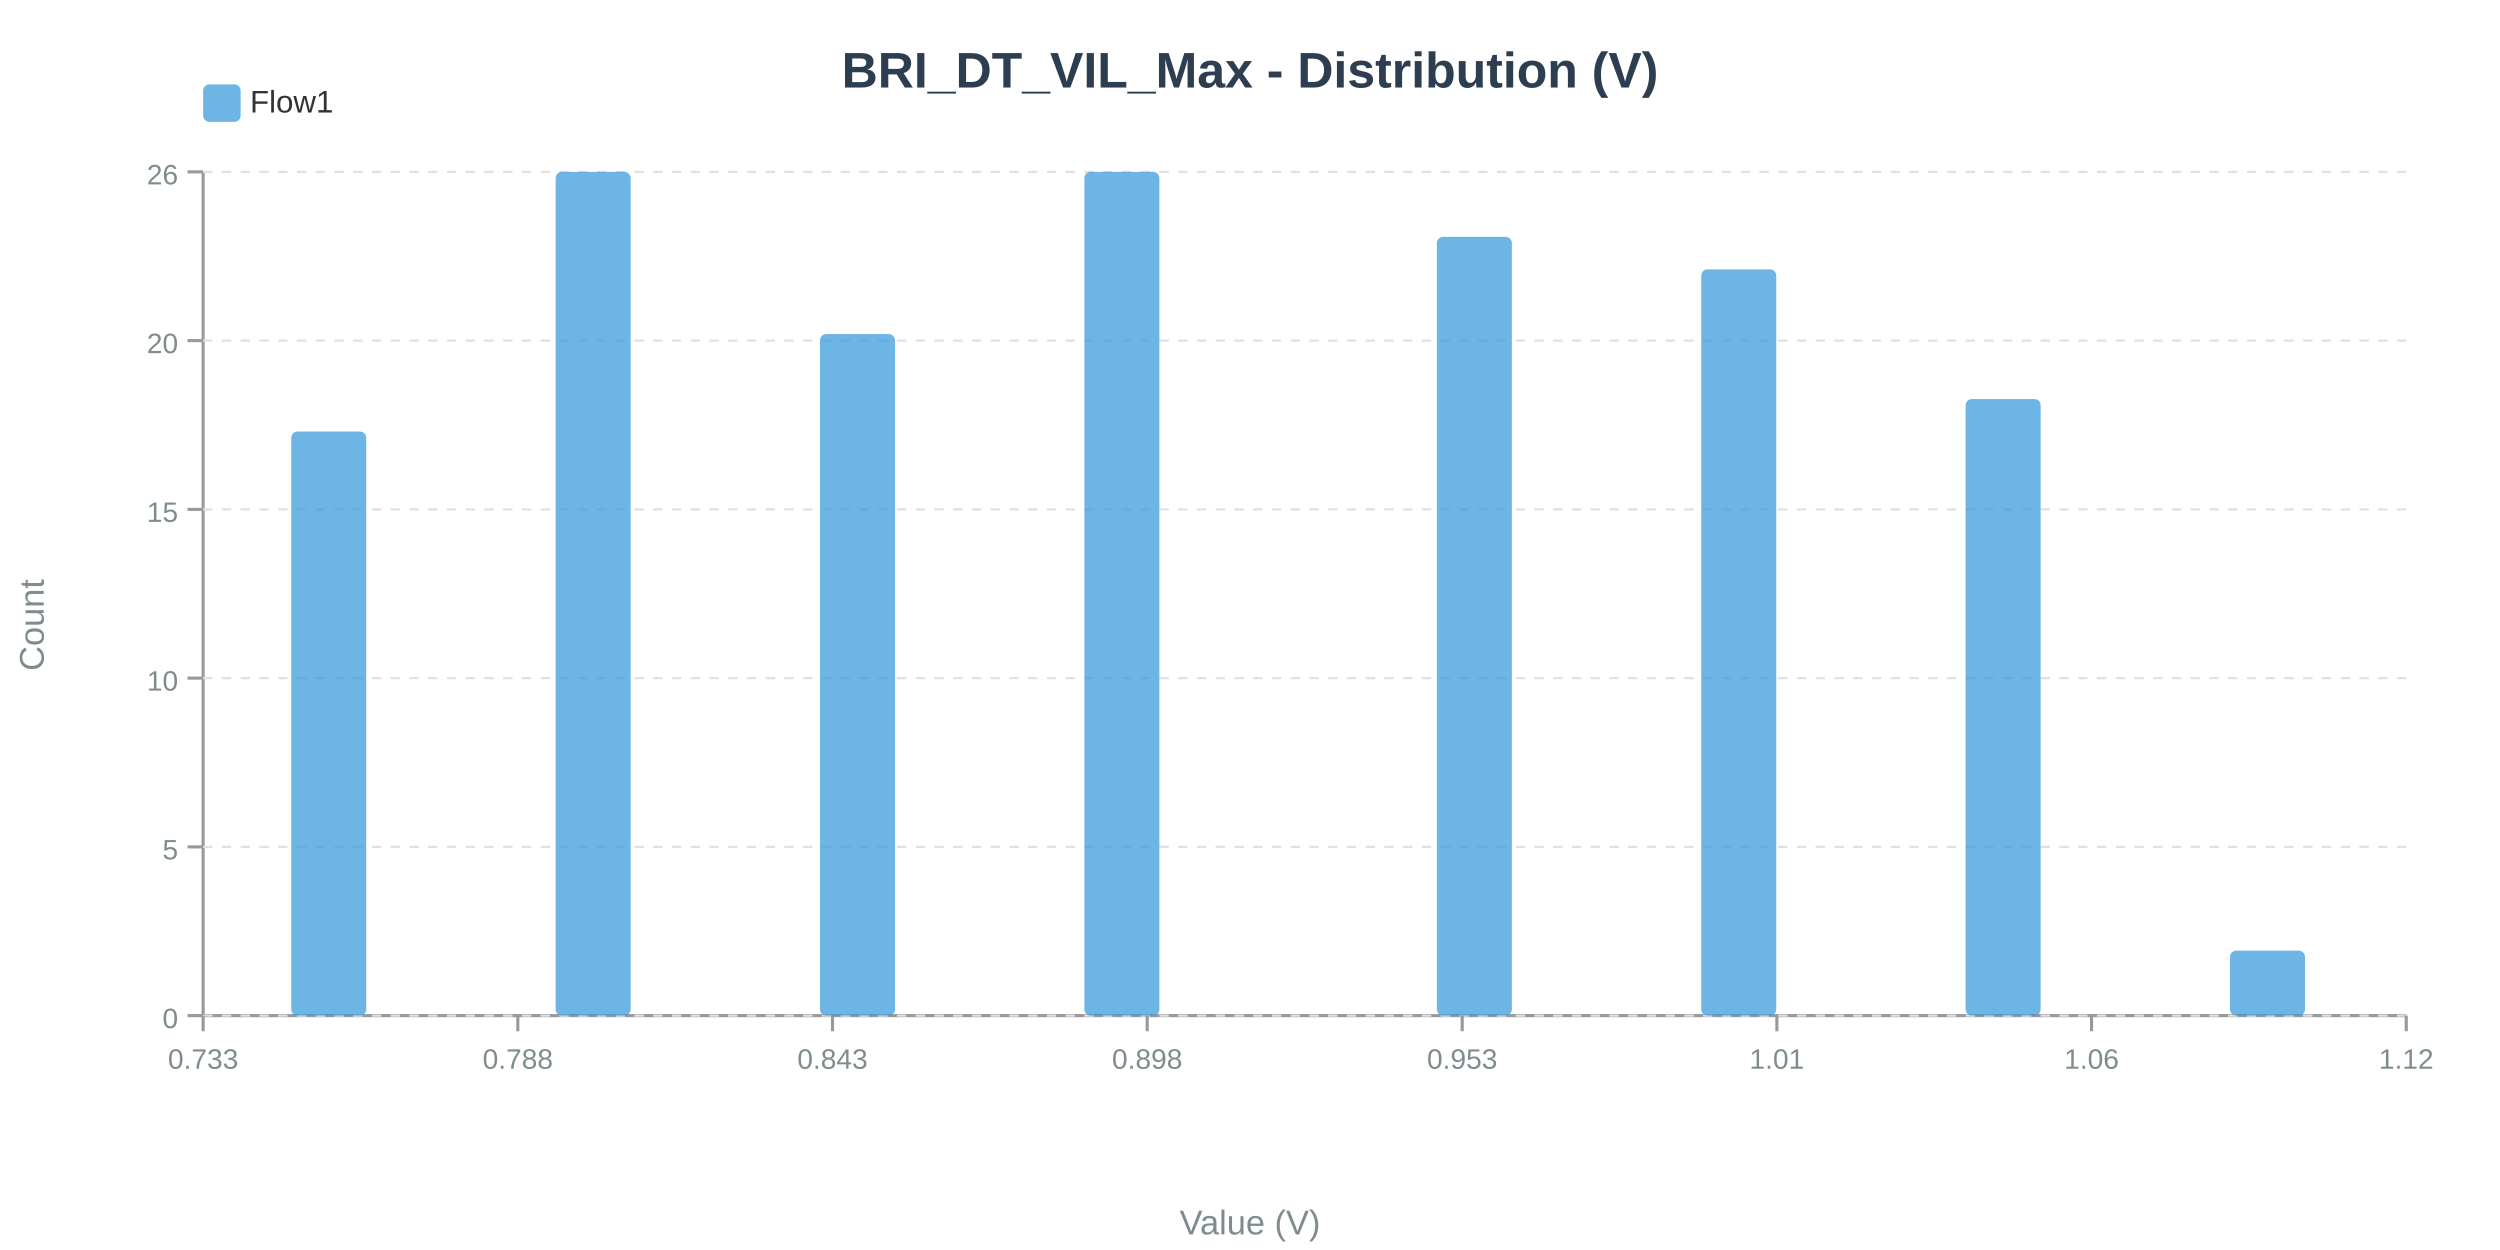
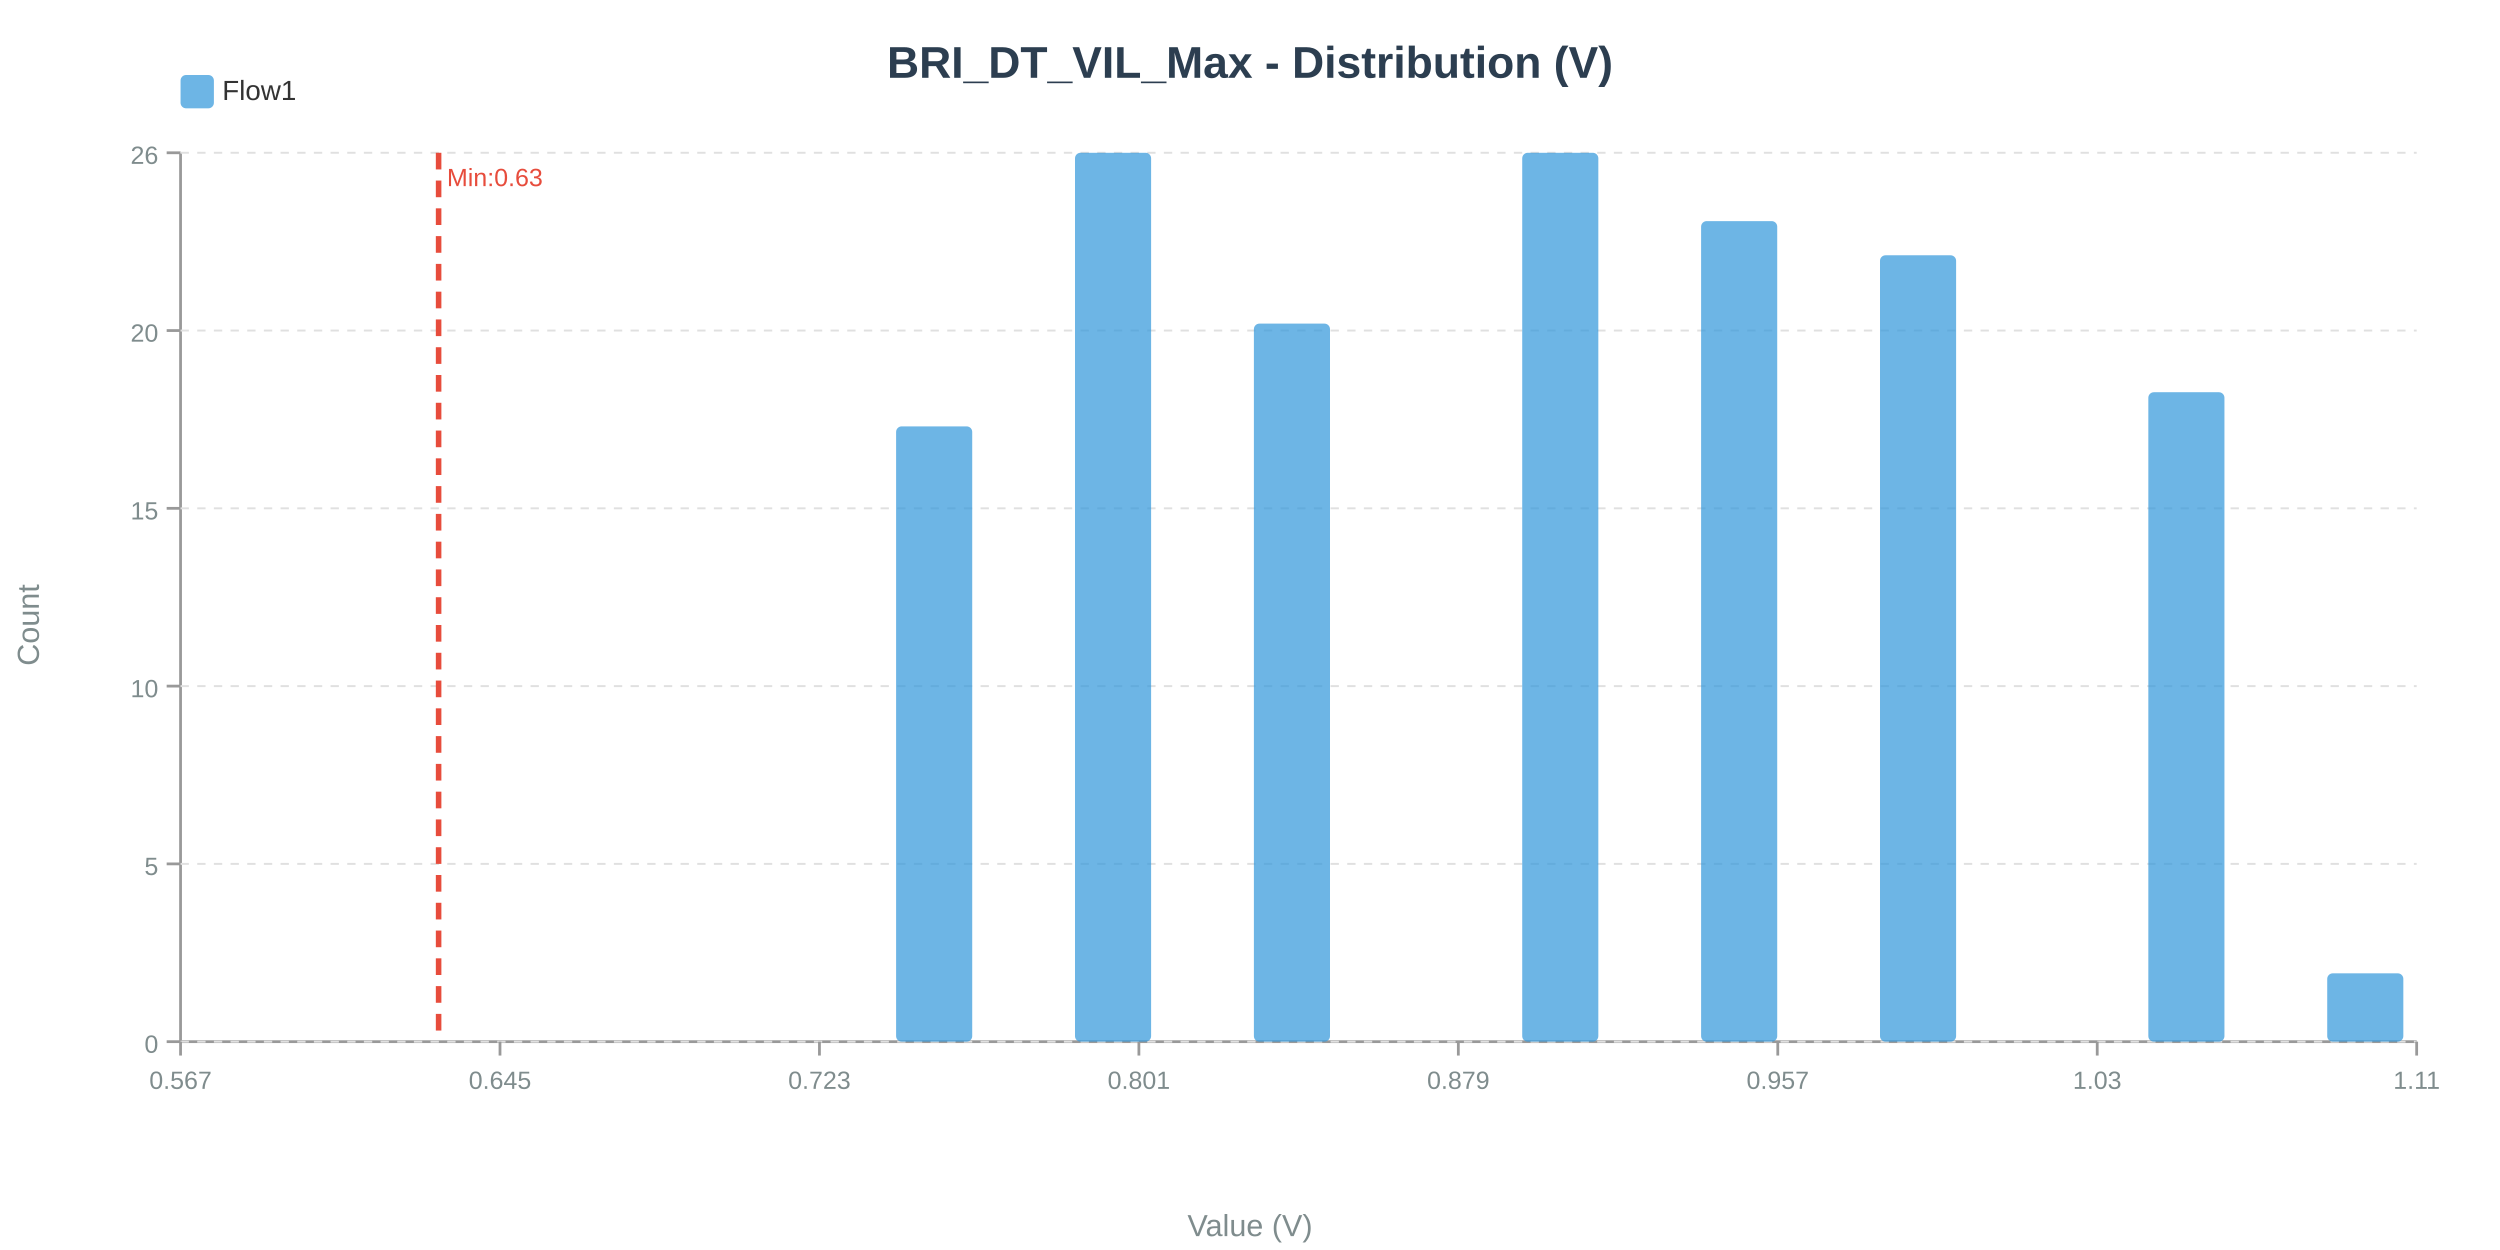
- <svg xmlns="http://www.w3.org/2000/svg" width="800" height="400" viewBox="0 0 800 400">
-   <rect width="800" height="400" fill="#ffffff" />
-   <text x="400.0" y="28.0" font-size="16" font-weight="bold" text-anchor="middle" fill="#2c3e50" font-family="Arial,sans-serif">BRI_DT_VIL_Max - Distribution (V)</text>
-   <line x1="65.0" y1="325.0" x2="770.0" y2="325.0" stroke="#999" stroke-width="1" />
-   <line x1="65.0" y1="55.0" x2="65.0" y2="325.0" stroke="#999" stroke-width="1" />
-   <line x1="60.0" y1="325.0" x2="65.0" y2="325.0" stroke="#999" stroke-width="1" />
-   <line x1="65.0" y1="325.0" x2="770.0" y2="325.0" stroke="#e0e0e0" stroke-width="0.7" stroke-dasharray="3,3" />
-   <text x="57.0" y="329.0" font-size="9" font-weight="normal" text-anchor="end" fill="#7f8c8d" font-family="Arial,sans-serif">0</text>
-   <line x1="60.0" y1="271.0" x2="65.0" y2="271.0" stroke="#999" stroke-width="1" />
-   <line x1="65.0" y1="271.0" x2="770.0" y2="271.0" stroke="#e0e0e0" stroke-width="0.7" stroke-dasharray="3,3" />
-   <text x="57.0" y="275.0" font-size="9" font-weight="normal" text-anchor="end" fill="#7f8c8d" font-family="Arial,sans-serif">5</text>
-   <line x1="60.0" y1="217.0" x2="65.0" y2="217.0" stroke="#999" stroke-width="1" />
-   <line x1="65.0" y1="217.0" x2="770.0" y2="217.0" stroke="#e0e0e0" stroke-width="0.7" stroke-dasharray="3,3" />
-   <text x="57.0" y="221.0" font-size="9" font-weight="normal" text-anchor="end" fill="#7f8c8d" font-family="Arial,sans-serif">10</text>
-   <line x1="60.0" y1="163.0" x2="65.0" y2="163.0" stroke="#999" stroke-width="1" />
-   <line x1="65.0" y1="163.0" x2="770.0" y2="163.0" stroke="#e0e0e0" stroke-width="0.7" stroke-dasharray="3,3" />
-   <text x="57.0" y="167.0" font-size="9" font-weight="normal" text-anchor="end" fill="#7f8c8d" font-family="Arial,sans-serif">15</text>
-   <line x1="60.0" y1="109.0" x2="65.0" y2="109.0" stroke="#999" stroke-width="1" />
-   <line x1="65.0" y1="109.0" x2="770.0" y2="109.0" stroke="#e0e0e0" stroke-width="0.7" stroke-dasharray="3,3" />
-   <text x="57.0" y="113.0" font-size="9" font-weight="normal" text-anchor="end" fill="#7f8c8d" font-family="Arial,sans-serif">20</text>
+ <svg xmlns="http://www.w3.org/2000/svg" width="900" height="450" viewBox="0 0 900 450">
+   <rect width="900" height="450" fill="#ffffff" />
+   <text x="450.0" y="28.0" font-size="16" font-weight="bold" text-anchor="middle" fill="#2c3e50" font-family="Arial,sans-serif">BRI_DT_VIL_Max - Distribution (V)</text>
+   <line x1="65.0" y1="375.0" x2="870.0" y2="375.0" stroke="#999" stroke-width="1" />
+   <line x1="65.0" y1="55.0" x2="65.0" y2="375.0" stroke="#999" stroke-width="1" />
+   <line x1="60.0" y1="375.0" x2="65.0" y2="375.0" stroke="#999" stroke-width="1" />
+   <line x1="65.0" y1="375.0" x2="870.0" y2="375.0" stroke="#e0e0e0" stroke-width="0.7" stroke-dasharray="3,3" />
+   <text x="57.0" y="379.0" font-size="9" font-weight="normal" text-anchor="end" fill="#7f8c8d" font-family="Arial,sans-serif">0</text>
+   <line x1="60.0" y1="311.0" x2="65.0" y2="311.0" stroke="#999" stroke-width="1" />
+   <line x1="65.0" y1="311.0" x2="870.0" y2="311.0" stroke="#e0e0e0" stroke-width="0.7" stroke-dasharray="3,3" />
+   <text x="57.0" y="315.0" font-size="9" font-weight="normal" text-anchor="end" fill="#7f8c8d" font-family="Arial,sans-serif">5</text>
+   <line x1="60.0" y1="247.0" x2="65.0" y2="247.0" stroke="#999" stroke-width="1" />
+   <line x1="65.0" y1="247.0" x2="870.0" y2="247.0" stroke="#e0e0e0" stroke-width="0.7" stroke-dasharray="3,3" />
+   <text x="57.0" y="251.0" font-size="9" font-weight="normal" text-anchor="end" fill="#7f8c8d" font-family="Arial,sans-serif">10</text>
+   <line x1="60.0" y1="183.0" x2="65.0" y2="183.0" stroke="#999" stroke-width="1" />
+   <line x1="65.0" y1="183.0" x2="870.0" y2="183.0" stroke="#e0e0e0" stroke-width="0.7" stroke-dasharray="3,3" />
+   <text x="57.0" y="187.0" font-size="9" font-weight="normal" text-anchor="end" fill="#7f8c8d" font-family="Arial,sans-serif">15</text>
+   <line x1="60.0" y1="119.0" x2="65.0" y2="119.0" stroke="#999" stroke-width="1" />
+   <line x1="65.0" y1="119.0" x2="870.0" y2="119.0" stroke="#e0e0e0" stroke-width="0.7" stroke-dasharray="3,3" />
+   <text x="57.0" y="123.0" font-size="9" font-weight="normal" text-anchor="end" fill="#7f8c8d" font-family="Arial,sans-serif">20</text>
  <line x1="60.0" y1="55.0" x2="65.0" y2="55.0" stroke="#999" stroke-width="1" />
-   <line x1="65.0" y1="55.0" x2="770.0" y2="55.0" stroke="#e0e0e0" stroke-width="0.7" stroke-dasharray="3,3" />
+   <line x1="65.0" y1="55.0" x2="870.0" y2="55.0" stroke="#e0e0e0" stroke-width="0.7" stroke-dasharray="3,3" />
  <text x="57.0" y="59.0" font-size="9" font-weight="normal" text-anchor="end" fill="#7f8c8d" font-family="Arial,sans-serif">26</text>
-   <line x1="65.0" y1="325.0" x2="65.0" y2="330.0" stroke="#999" stroke-width="1" />
-   <text x="65.0" y="342.0" font-size="9" font-weight="normal" text-anchor="middle" fill="#7f8c8d" font-family="Arial,sans-serif">0.733</text>
-   <line x1="165.7" y1="325.0" x2="165.7" y2="330.0" stroke="#999" stroke-width="1" />
-   <text x="165.7" y="342.0" font-size="9" font-weight="normal" text-anchor="middle" fill="#7f8c8d" font-family="Arial,sans-serif">0.788</text>
-   <line x1="266.4" y1="325.0" x2="266.4" y2="330.0" stroke="#999" stroke-width="1" />
-   <text x="266.4" y="342.0" font-size="9" font-weight="normal" text-anchor="middle" fill="#7f8c8d" font-family="Arial,sans-serif">0.843</text>
-   <line x1="367.1" y1="325.0" x2="367.1" y2="330.0" stroke="#999" stroke-width="1" />
-   <text x="367.1" y="342.0" font-size="9" font-weight="normal" text-anchor="middle" fill="#7f8c8d" font-family="Arial,sans-serif">0.898</text>
-   <line x1="467.9" y1="325.0" x2="467.9" y2="330.0" stroke="#999" stroke-width="1" />
-   <text x="467.9" y="342.0" font-size="9" font-weight="normal" text-anchor="middle" fill="#7f8c8d" font-family="Arial,sans-serif">0.953</text>
-   <line x1="568.6" y1="325.0" x2="568.6" y2="330.0" stroke="#999" stroke-width="1" />
-   <text x="568.6" y="342.0" font-size="9" font-weight="normal" text-anchor="middle" fill="#7f8c8d" font-family="Arial,sans-serif">1.01</text>
-   <line x1="669.3" y1="325.0" x2="669.3" y2="330.0" stroke="#999" stroke-width="1" />
-   <text x="669.3" y="342.0" font-size="9" font-weight="normal" text-anchor="middle" fill="#7f8c8d" font-family="Arial,sans-serif">1.06</text>
-   <line x1="770.0" y1="325.0" x2="770.0" y2="330.0" stroke="#999" stroke-width="1" />
-   <text x="770.0" y="342.0" font-size="9" font-weight="normal" text-anchor="middle" fill="#7f8c8d" font-family="Arial,sans-serif">1.12</text>
-   <text x="400.0" y="395.0" font-size="11" font-weight="normal" text-anchor="middle" fill="#7f8c8d" font-family="Arial,sans-serif">Value (V)</text>
-   <text x="14.0" y="200.0" font-size="11" font-weight="normal" text-anchor="middle" fill="#7f8c8d" font-family="Arial,sans-serif" transform="rotate(-90,14,200.0)">Count</text>
-   <rect x="93.2" y="138.1" width="24.0" height="186.9" fill="#3498db" stroke="none" stroke-width="1" opacity="0.72" rx="2" />
-   <rect x="177.8" y="55.0" width="24.0" height="270.0" fill="#3498db" stroke="none" stroke-width="1" opacity="0.72" rx="2" />
-   <rect x="262.4" y="106.9" width="24.0" height="218.1" fill="#3498db" stroke="none" stroke-width="1" opacity="0.72" rx="2" />
-   <rect x="347.0" y="55.0" width="24.0" height="270.0" fill="#3498db" stroke="none" stroke-width="1" opacity="0.72" rx="2" />
-   <rect x="459.8" y="75.8" width="24.0" height="249.2" fill="#3498db" stroke="none" stroke-width="1" opacity="0.72" rx="2" />
-   <rect x="544.4" y="86.2" width="24.0" height="238.8" fill="#3498db" stroke="none" stroke-width="1" opacity="0.72" rx="2" />
-   <rect x="629.0" y="127.7" width="24.0" height="197.3" fill="#3498db" stroke="none" stroke-width="1" opacity="0.72" rx="2" />
-   <rect x="713.6" y="304.2" width="24.0" height="20.8" fill="#3498db" stroke="none" stroke-width="1" opacity="0.72" rx="2" />
+   <line x1="65.0" y1="375.0" x2="65.0" y2="380.0" stroke="#999" stroke-width="1" />
+   <text x="65.0" y="392.0" font-size="9" font-weight="normal" text-anchor="middle" fill="#7f8c8d" font-family="Arial,sans-serif">0.567</text>
+   <line x1="180.0" y1="375.0" x2="180.0" y2="380.0" stroke="#999" stroke-width="1" />
+   <text x="180.0" y="392.0" font-size="9" font-weight="normal" text-anchor="middle" fill="#7f8c8d" font-family="Arial,sans-serif">0.645</text>
+   <line x1="295.0" y1="375.0" x2="295.0" y2="380.0" stroke="#999" stroke-width="1" />
+   <text x="295.0" y="392.0" font-size="9" font-weight="normal" text-anchor="middle" fill="#7f8c8d" font-family="Arial,sans-serif">0.723</text>
+   <line x1="410.0" y1="375.0" x2="410.0" y2="380.0" stroke="#999" stroke-width="1" />
+   <text x="410.0" y="392.0" font-size="9" font-weight="normal" text-anchor="middle" fill="#7f8c8d" font-family="Arial,sans-serif">0.801</text>
+   <line x1="525.0" y1="375.0" x2="525.0" y2="380.0" stroke="#999" stroke-width="1" />
+   <text x="525.0" y="392.0" font-size="9" font-weight="normal" text-anchor="middle" fill="#7f8c8d" font-family="Arial,sans-serif">0.879</text>
+   <line x1="640.0" y1="375.0" x2="640.0" y2="380.0" stroke="#999" stroke-width="1" />
+   <text x="640.0" y="392.0" font-size="9" font-weight="normal" text-anchor="middle" fill="#7f8c8d" font-family="Arial,sans-serif">0.957</text>
+   <line x1="755.0" y1="375.0" x2="755.0" y2="380.0" stroke="#999" stroke-width="1" />
+   <text x="755.0" y="392.0" font-size="9" font-weight="normal" text-anchor="middle" fill="#7f8c8d" font-family="Arial,sans-serif">1.03</text>
+   <line x1="870.0" y1="375.0" x2="870.0" y2="380.0" stroke="#999" stroke-width="1" />
+   <text x="870.0" y="392.0" font-size="9" font-weight="normal" text-anchor="middle" fill="#7f8c8d" font-family="Arial,sans-serif">1.11</text>
+   <text x="450.0" y="445.0" font-size="11" font-weight="normal" text-anchor="middle" fill="#7f8c8d" font-family="Arial,sans-serif">Value (V)</text>
+   <text x="14.0" y="225.0" font-size="11" font-weight="normal" text-anchor="middle" fill="#7f8c8d" font-family="Arial,sans-serif" transform="rotate(-90,14,225.0)">Count</text>
+   <rect x="322.6" y="153.5" width="27.4" height="221.5" fill="#3498db" stroke="none" stroke-width="1" opacity="0.72" rx="2" />
+   <rect x="387.0" y="55.0" width="27.4" height="320.0" fill="#3498db" stroke="none" stroke-width="1" opacity="0.72" rx="2" />
+   <rect x="451.4" y="116.5" width="27.4" height="258.5" fill="#3498db" stroke="none" stroke-width="1" opacity="0.72" rx="2" />
+   <rect x="548.0" y="55.0" width="27.4" height="320.0" fill="#3498db" stroke="none" stroke-width="1" opacity="0.72" rx="2" />
+   <rect x="612.4" y="79.6" width="27.4" height="295.4" fill="#3498db" stroke="none" stroke-width="1" opacity="0.72" rx="2" />
+   <rect x="676.8" y="91.9" width="27.4" height="283.1" fill="#3498db" stroke="none" stroke-width="1" opacity="0.72" rx="2" />
+   <rect x="773.4" y="141.2" width="27.4" height="233.8" fill="#3498db" stroke="none" stroke-width="1" opacity="0.72" rx="2" />
+   <rect x="837.8" y="350.4" width="27.4" height="24.6" fill="#3498db" stroke="none" stroke-width="1" opacity="0.72" rx="2" />
  <rect x="65.0" y="27.0" width="12.0" height="12.0" fill="#3498db" stroke="none" stroke-width="1" opacity="0.72" rx="2" />
  <text x="80.0" y="36.0" font-size="10" font-weight="normal" text-anchor="start" fill="#333" font-family="Arial,sans-serif">Flow1</text>
+   <line x1="157.9" y1="55.0" x2="157.9" y2="375.0" stroke="#e74c3c" stroke-width="2" stroke-dasharray="6,4" />
+   <text x="160.9" y="67.0" font-size="9" font-weight="normal" text-anchor="start" fill="#e74c3c" font-family="Arial,sans-serif">Min:0.63</text>
</svg>
